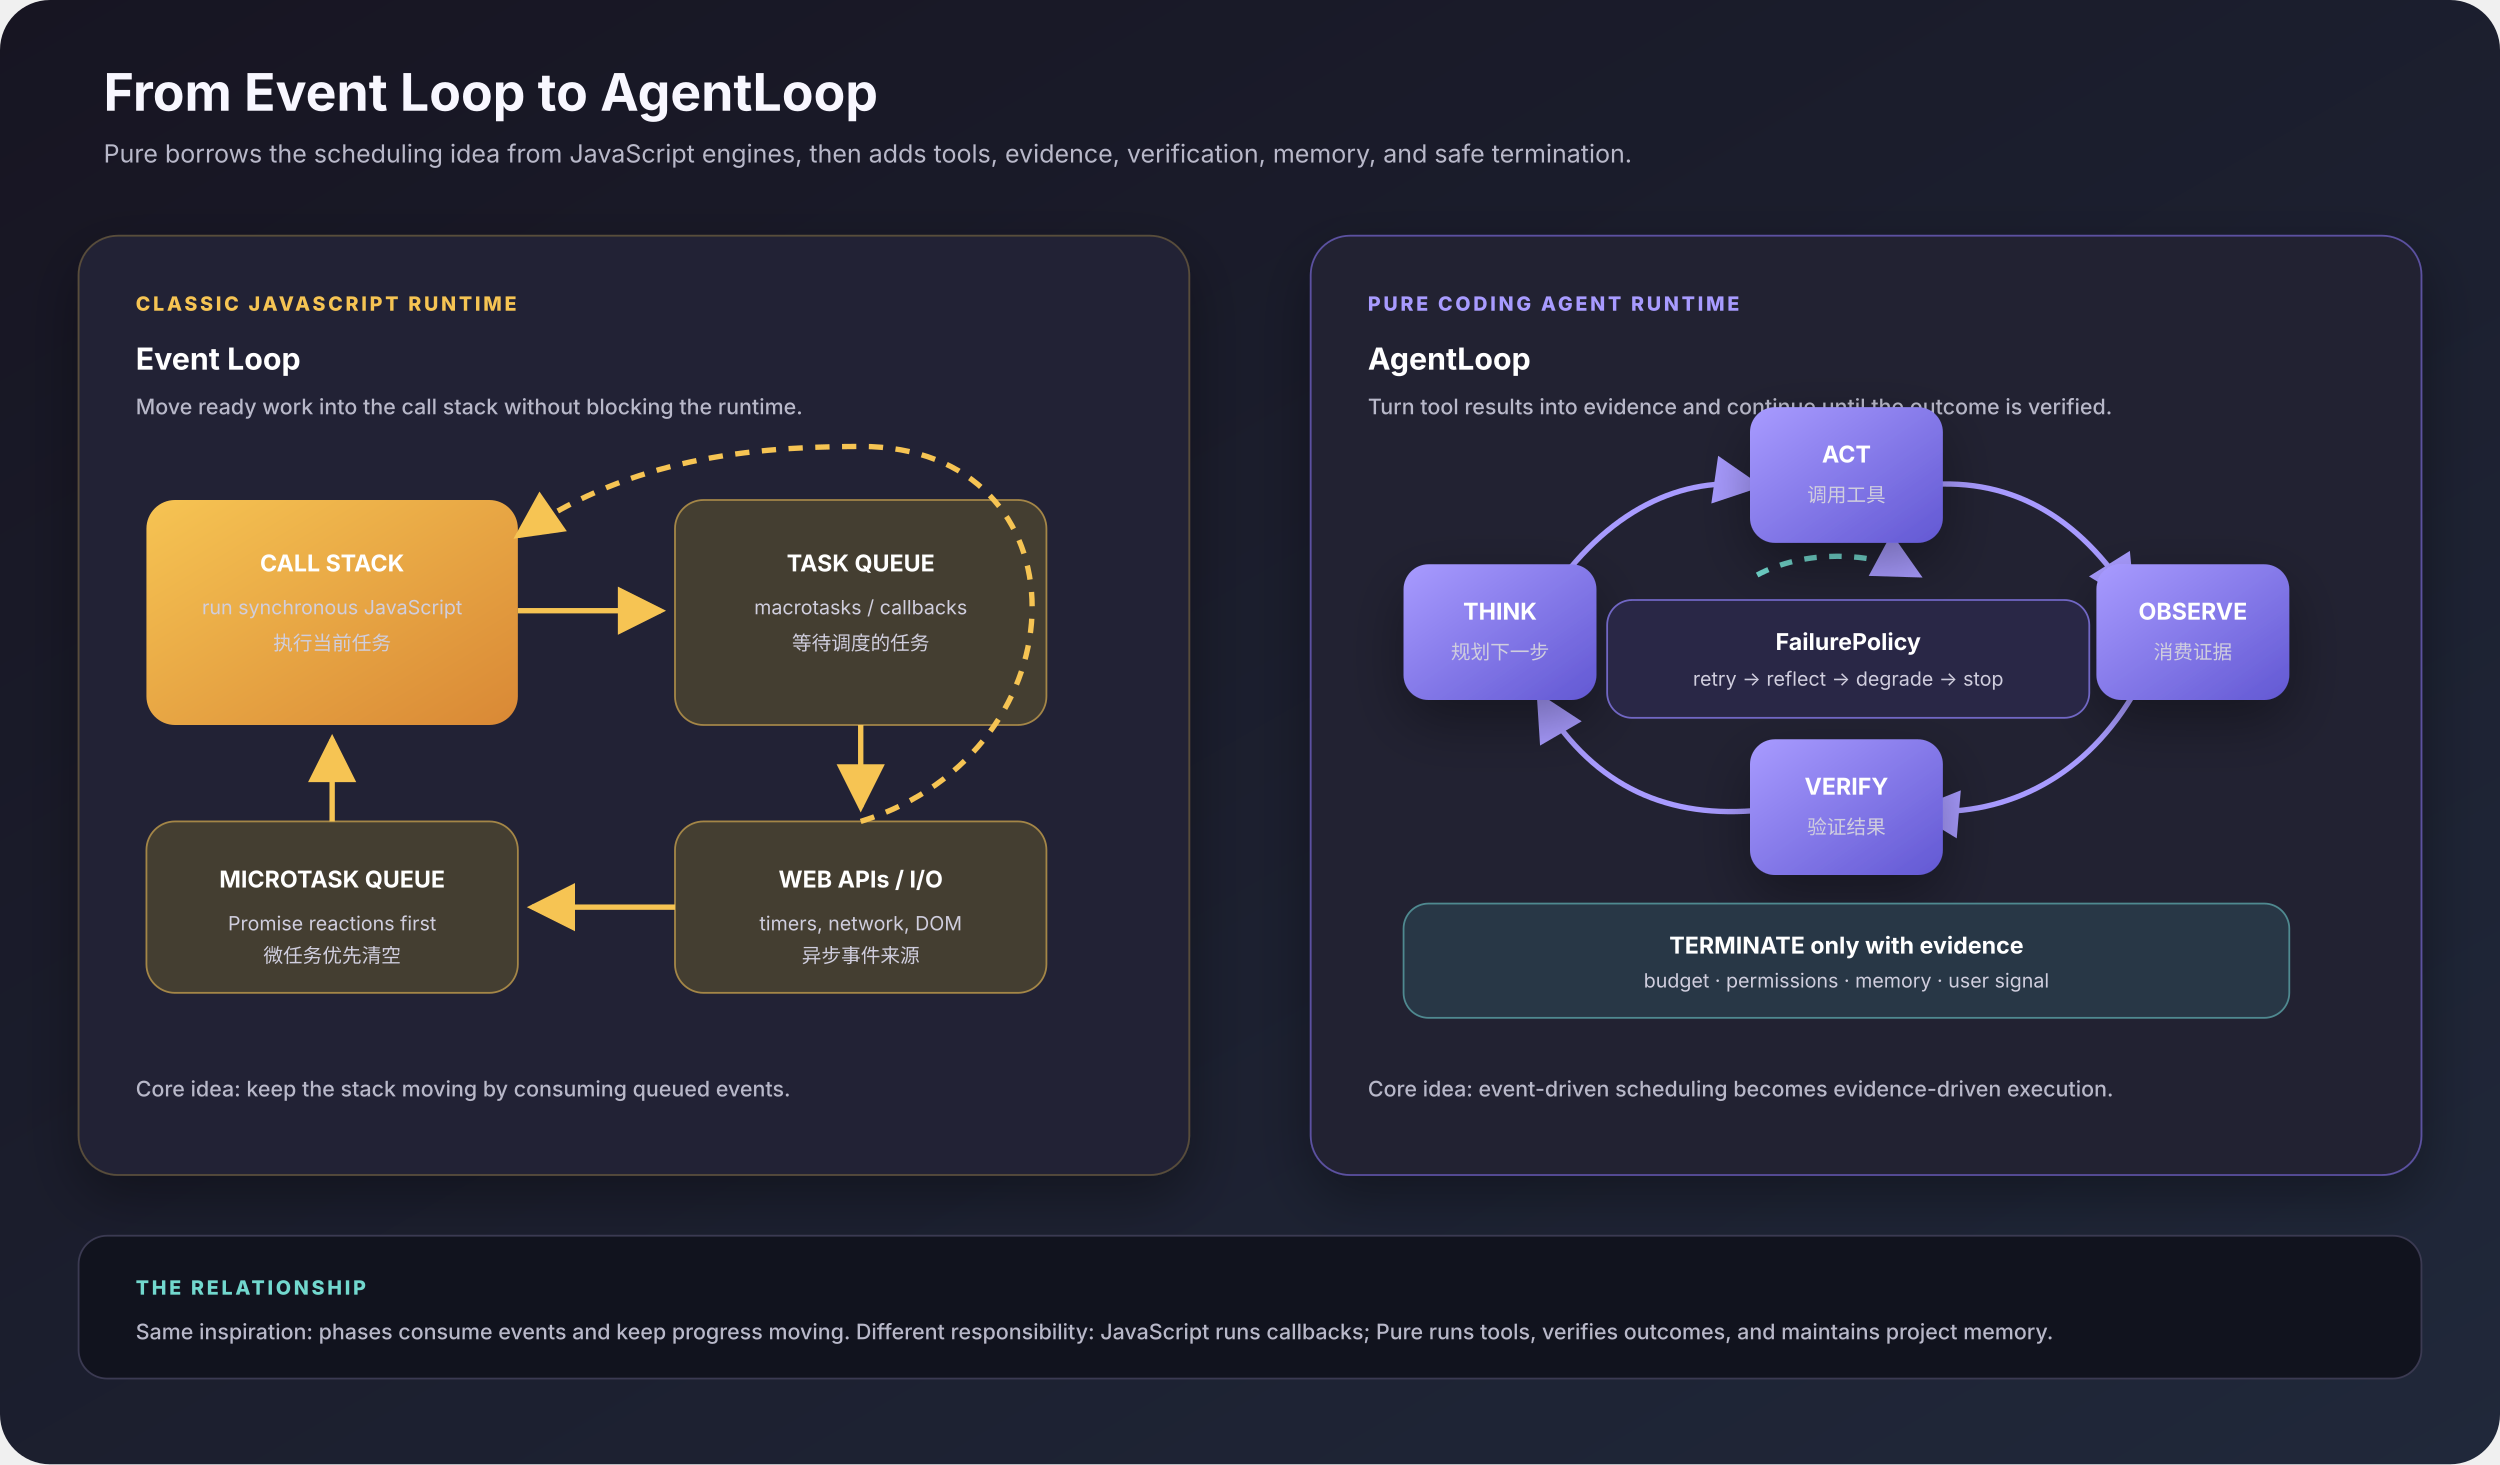
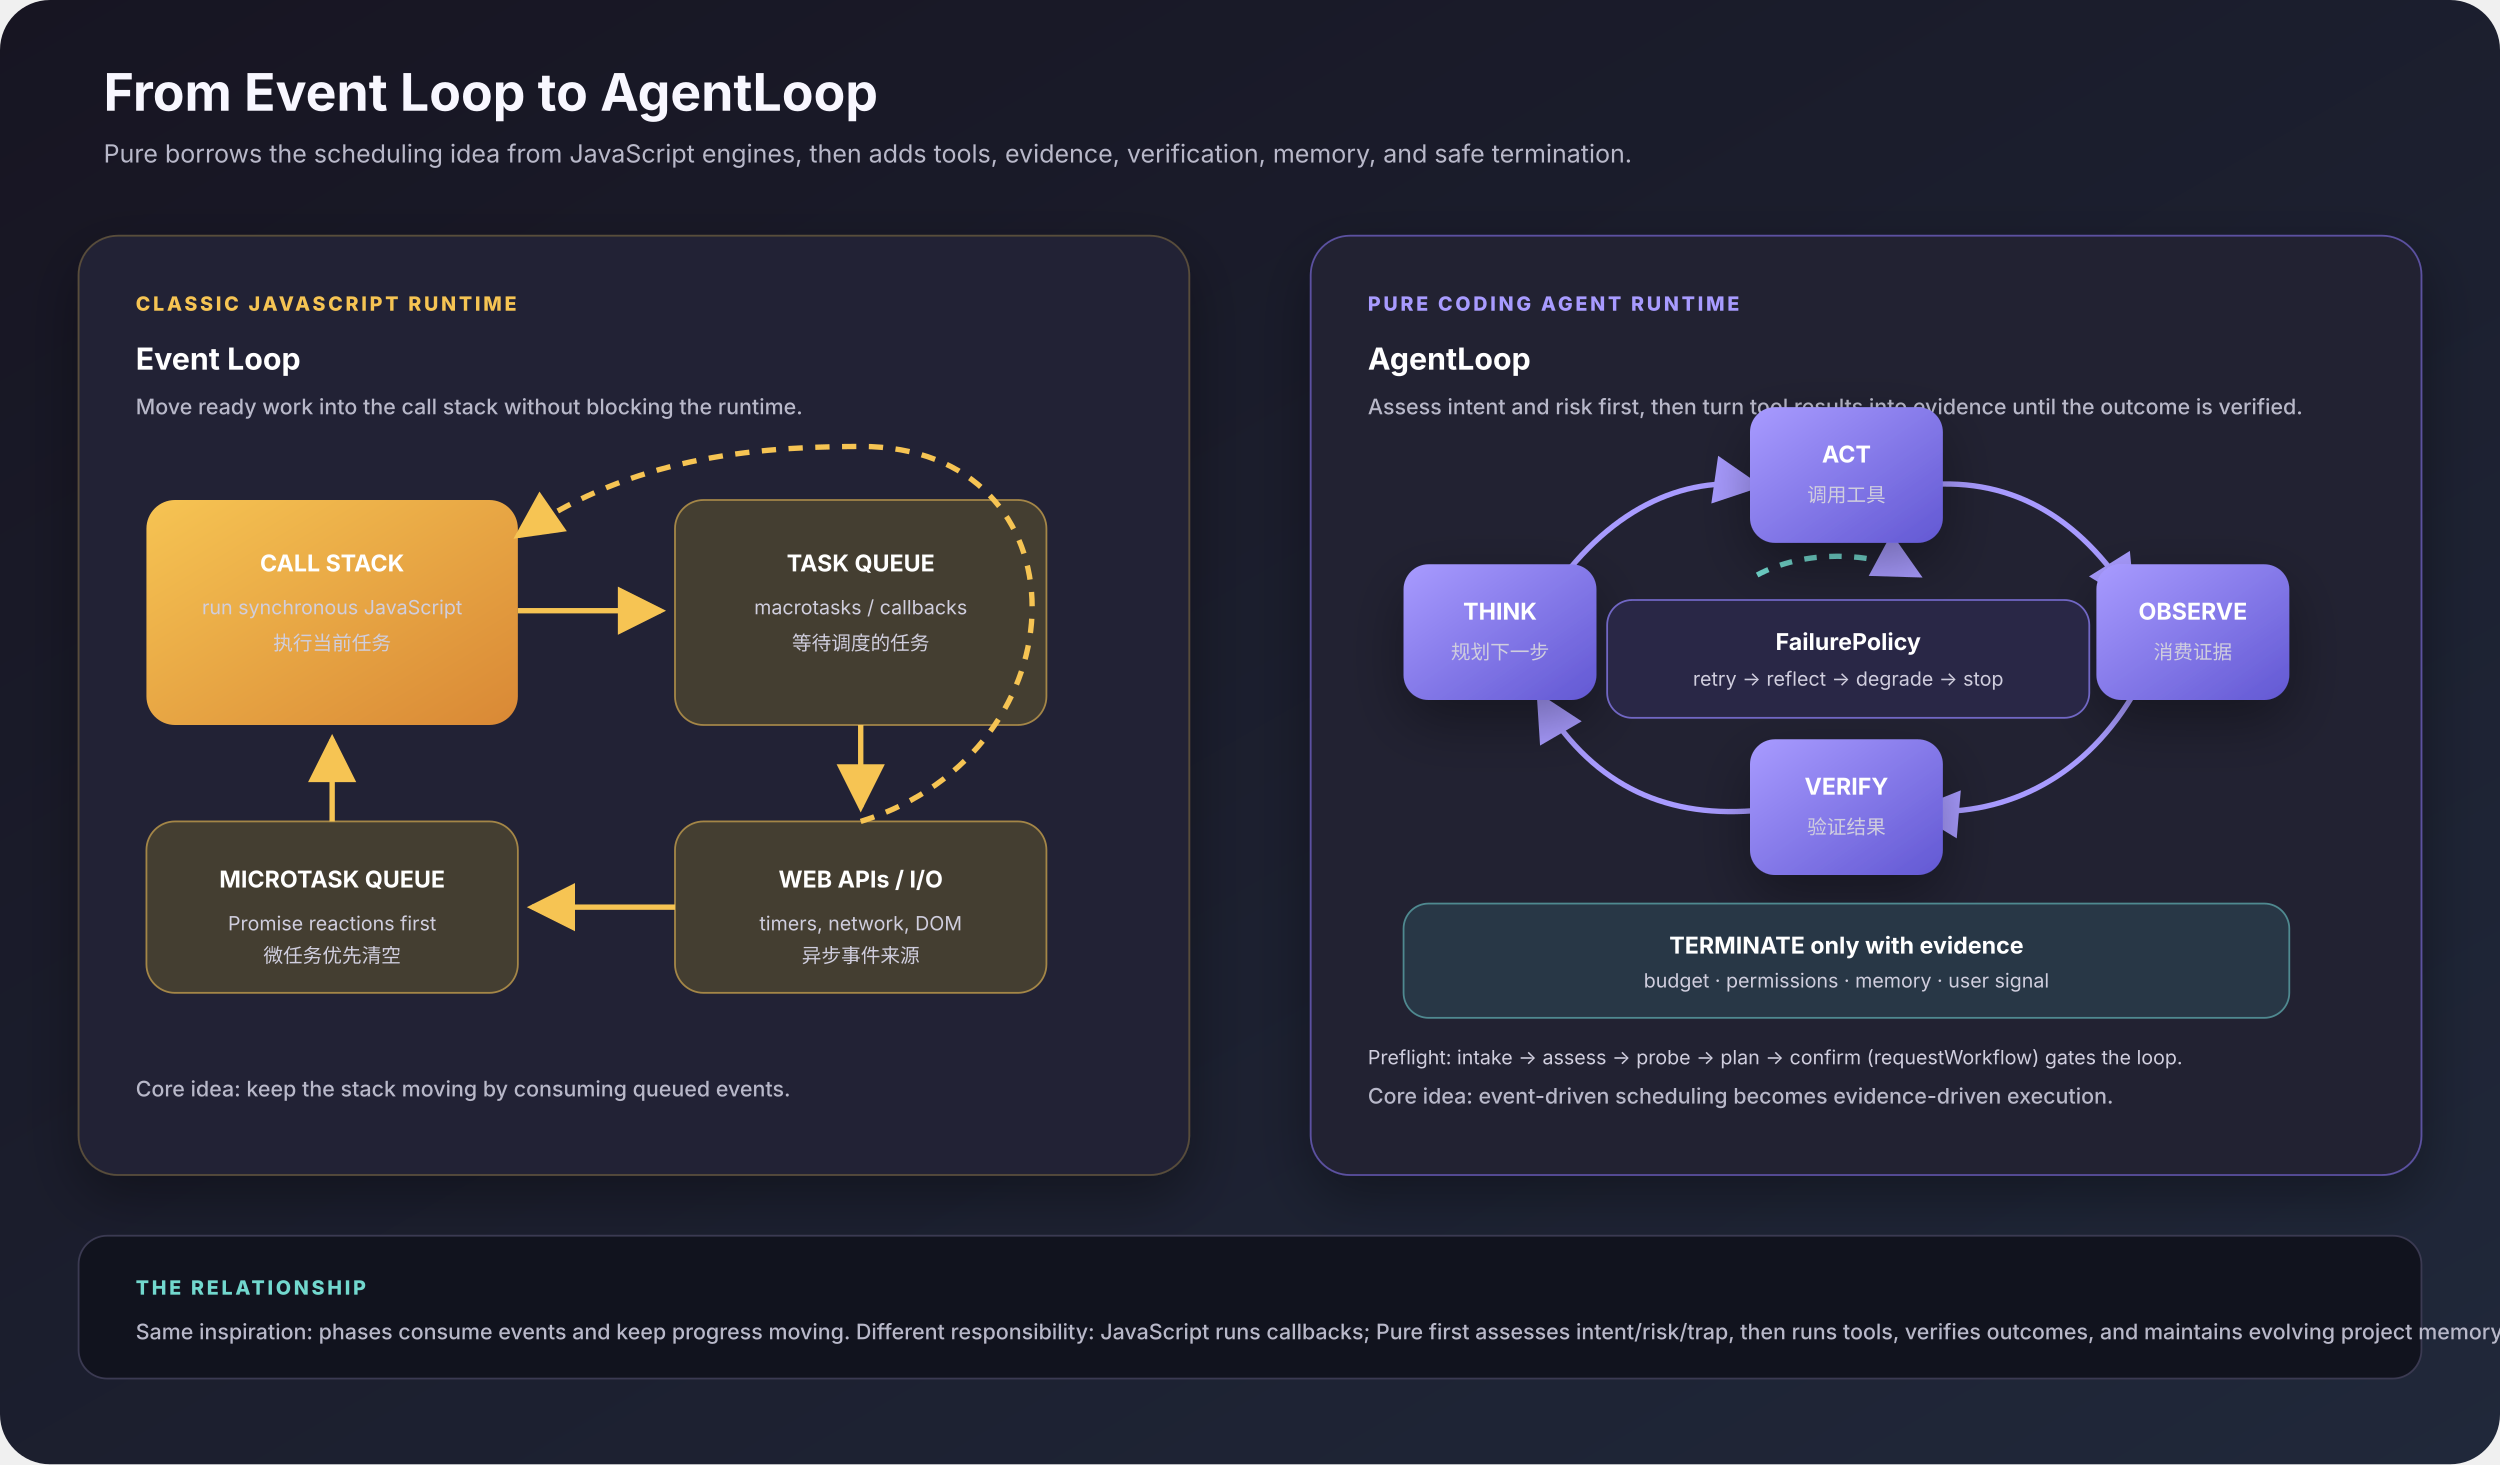
<svg xmlns="http://www.w3.org/2000/svg" width="1400" height="820" viewBox="0 0 1400 820" role="img" aria-labelledby="title desc">
  <defs>
    <linearGradient id="bg" x1="0" y1="0" x2="1" y2="1">
      <stop offset="0" stop-color="#171522" />
      <stop offset="1" stop-color="#20283a" />
    </linearGradient>
    <linearGradient id="js" x1="0" y1="0" x2="1" y2="1">
      <stop offset="0" stop-color="#f6c453" />
      <stop offset="1" stop-color="#d98835" />
    </linearGradient>
    <linearGradient id="agent" x1="0" y1="0" x2="1" y2="1">
      <stop offset="0" stop-color="#a89bff" />
      <stop offset="1" stop-color="#6258d3" />
    </linearGradient>
    <filter id="shadow" x="-20%" y="-20%" width="140%" height="140%">
      <feDropShadow dx="0" dy="12" stdDeviation="16" flood-color="#05060d" flood-opacity=".35" />
    </filter>
    <marker id="arrow-js" markerWidth="9" markerHeight="9" refX="8" refY="4.5" orient="auto">
      <path d="M0 0L9 4.5L0 9Z" fill="#f6c453" />
    </marker>
    <marker id="arrow-agent" markerWidth="9" markerHeight="9" refX="8" refY="4.5" orient="auto">
      <path d="M0 0L9 4.5L0 9Z" fill="#a89bff" />
    </marker>
    <style>
      .title { font: 700 29px -apple-system,BlinkMacSystemFont,'Segoe UI',sans-serif; fill: #f8f7ff; }
      .subtitle { font: 400 14px -apple-system,BlinkMacSystemFont,'Segoe UI',sans-serif; fill: #b8b8c9; }
      .section { font: 800 11px -apple-system,BlinkMacSystemFont,'Segoe UI',sans-serif; letter-spacing: .14em; }
      .heading { font: 700 17px -apple-system,BlinkMacSystemFont,'Segoe UI',sans-serif; fill: #fff; }
      .node { font: 700 13px -apple-system,BlinkMacSystemFont,'Segoe UI',sans-serif; fill: #fff; }
      .small { font: 400 11px -apple-system,BlinkMacSystemFont,'Segoe UI',sans-serif; fill: #d0cede; }
      .note { font: 500 12px -apple-system,BlinkMacSystemFont,'Segoe UI',sans-serif; fill: #b8b8c9; }
    </style>
  </defs>
  <rect width="1400" height="820" rx="28" fill="url(#bg)" />
  <text x="58" y="62" class="title">From Event Loop to AgentLoop</text>
  <text x="58" y="91" class="subtitle">Pure borrows the scheduling idea from JavaScript engines, then adds tools, evidence, verification, memory, and safe termination.</text>
  <rect x="44" y="132" width="622" height="526" rx="22" fill="#242335" stroke="#594d3b" filter="url(#shadow)" />
  <text x="76" y="174" class="section" fill="#f6c453">CLASSIC JAVASCRIPT RUNTIME</text>
  <text x="76" y="207" class="heading">Event Loop</text>
  <text x="76" y="232" class="note">Move ready work into the call stack without blocking the runtime.</text>
  <rect x="82" y="280" width="208" height="126" rx="16" fill="url(#js)" />
  <text x="186" y="320" text-anchor="middle" class="node">CALL STACK</text>
  <text x="186" y="344" text-anchor="middle" class="small">run synchronous JavaScript</text>
  <text x="186" y="364" text-anchor="middle" class="small">执行当前任务</text>
  <rect x="378" y="280" width="208" height="126" rx="16" fill="#443e31" stroke="#a48647" />
  <text x="482" y="320" text-anchor="middle" class="node">TASK QUEUE</text>
  <text x="482" y="344" text-anchor="middle" class="small">macrotasks / callbacks</text>
  <text x="482" y="364" text-anchor="middle" class="small">等待调度的任务</text>
  <rect x="82" y="460" width="208" height="96" rx="16" fill="#443e31" stroke="#a48647" />
  <text x="186" y="497" text-anchor="middle" class="node">MICROTASK QUEUE</text>
  <text x="186" y="521" text-anchor="middle" class="small">Promise reactions first</text>
  <text x="186" y="539" text-anchor="middle" class="small">微任务优先清空</text>
  <rect x="378" y="460" width="208" height="96" rx="16" fill="#443e31" stroke="#a48647" />
  <text x="482" y="497" text-anchor="middle" class="node">WEB APIs / I/O</text>
  <text x="482" y="521" text-anchor="middle" class="small">timers, network, DOM</text>
  <text x="482" y="539" text-anchor="middle" class="small">异步事件来源</text>
  <path d="M290 342H370" stroke="#f6c453" stroke-width="3" marker-end="url(#arrow-js)" />
  <path d="M482 406V452" stroke="#f6c453" stroke-width="3" marker-end="url(#arrow-js)" />
  <path d="M378 508H298" stroke="#f6c453" stroke-width="3" marker-end="url(#arrow-js)" />
  <path d="M186 460V414" stroke="#f6c453" stroke-width="3" marker-end="url(#arrow-js)" />
  <path d="M482 460C610 420 610 250 482 250C410 250 348 260 290 300" fill="none" stroke="#f6c453" stroke-width="3" stroke-dasharray="8 7" marker-end="url(#arrow-js)" />
  <text x="76" y="614" class="note">Core idea: keep the stack moving by consuming queued events.</text>
  <rect x="734" y="132" width="622" height="526" rx="22" fill="#202033" stroke="#5b51a0" filter="url(#shadow)" />
  <text x="766" y="174" class="section" fill="#a89bff">PURE CODING AGENT RUNTIME</text>
  <text x="766" y="207" class="heading">AgentLoop</text>
-   <text x="766" y="232" class="note">Turn tool results into evidence and continue until the outcome is verified.</text>
+   <text x="766" y="232" class="note">Assess intent and risk first, then turn tool results into evidence until the outcome is verified.</text>
  <path d="M866 336C900 285 942 266 984 272" fill="none" stroke="#a89bff" stroke-width="3" marker-end="url(#arrow-agent)" />
  <path d="M1074 272C1124 266 1164 288 1194 336" fill="none" stroke="#a89bff" stroke-width="3" marker-end="url(#arrow-agent)" />
  <path d="M1194 390C1165 438 1120 458 1073 454" fill="none" stroke="#a89bff" stroke-width="3" marker-end="url(#arrow-agent)" />
  <path d="M982 454C930 458 890 438 862 390" fill="none" stroke="#a89bff" stroke-width="3" marker-end="url(#arrow-agent)" />
  <path d="M984 322C1010 308 1048 308 1074 322" fill="none" stroke="#72d8ce" stroke-width="3" stroke-dasharray="7 7" marker-end="url(#arrow-agent)" />
  <g filter="url(#shadow)">
    <rect x="786" y="316" width="108" height="76" rx="14" fill="url(#agent)" />
    <text x="840" y="347" text-anchor="middle" class="node">THINK</text>
    <text x="840" y="369" text-anchor="middle" class="small">规划下一步</text>
    <rect x="980" y="228" width="108" height="76" rx="14" fill="url(#agent)" />
    <text x="1034" y="259" text-anchor="middle" class="node">ACT</text>
    <text x="1034" y="281" text-anchor="middle" class="small">调用工具</text>
    <rect x="1174" y="316" width="108" height="76" rx="14" fill="url(#agent)" />
    <text x="1228" y="347" text-anchor="middle" class="node">OBSERVE</text>
    <text x="1228" y="369" text-anchor="middle" class="small">消费证据</text>
    <rect x="980" y="414" width="108" height="76" rx="14" fill="url(#agent)" />
    <text x="1034" y="445" text-anchor="middle" class="node">VERIFY</text>
    <text x="1034" y="467" text-anchor="middle" class="small">验证结果</text>
  </g>
  <rect x="900" y="336" width="270" height="66" rx="14" fill="#292746" stroke="#7167c5" />
  <text x="1035" y="364" text-anchor="middle" class="node">FailurePolicy</text>
  <text x="1035" y="384" text-anchor="middle" class="small">retry → reflect → degrade → stop</text>
  <rect x="786" y="506" width="496" height="64" rx="14" fill="#283746" stroke="#4f8990" />
  <text x="1034" y="534" text-anchor="middle" class="node">TERMINATE only with evidence</text>
  <text x="1034" y="553" text-anchor="middle" class="small">budget · permissions · memory · user signal</text>
-   <text x="766" y="614" class="note">Core idea: event-driven scheduling becomes evidence-driven execution.</text>
+   <text x="766" y="596" class="small">Preflight: intake → assess → probe → plan → confirm (requestWorkflow) gates the loop.</text>
+   <text x="766" y="618" class="note">Core idea: event-driven scheduling becomes evidence-driven execution.</text>
  <rect x="44" y="692" width="1312" height="80" rx="16" fill="#11131e" stroke="#3b3a52" />
  <text x="76" y="725" class="section" fill="#72d8ce">THE RELATIONSHIP</text>
-   <text x="76" y="750" class="note">Same inspiration: phases consume events and keep progress moving. Different responsibility: JavaScript runs callbacks; Pure runs tools, verifies outcomes, and maintains project memory.</text>
+   <text x="76" y="750" class="note">Same inspiration: phases consume events and keep progress moving. Different responsibility: JavaScript runs callbacks; Pure first assesses intent/risk/trap, then runs tools, verifies outcomes, and maintains evolving project memory.</text>
</svg>
